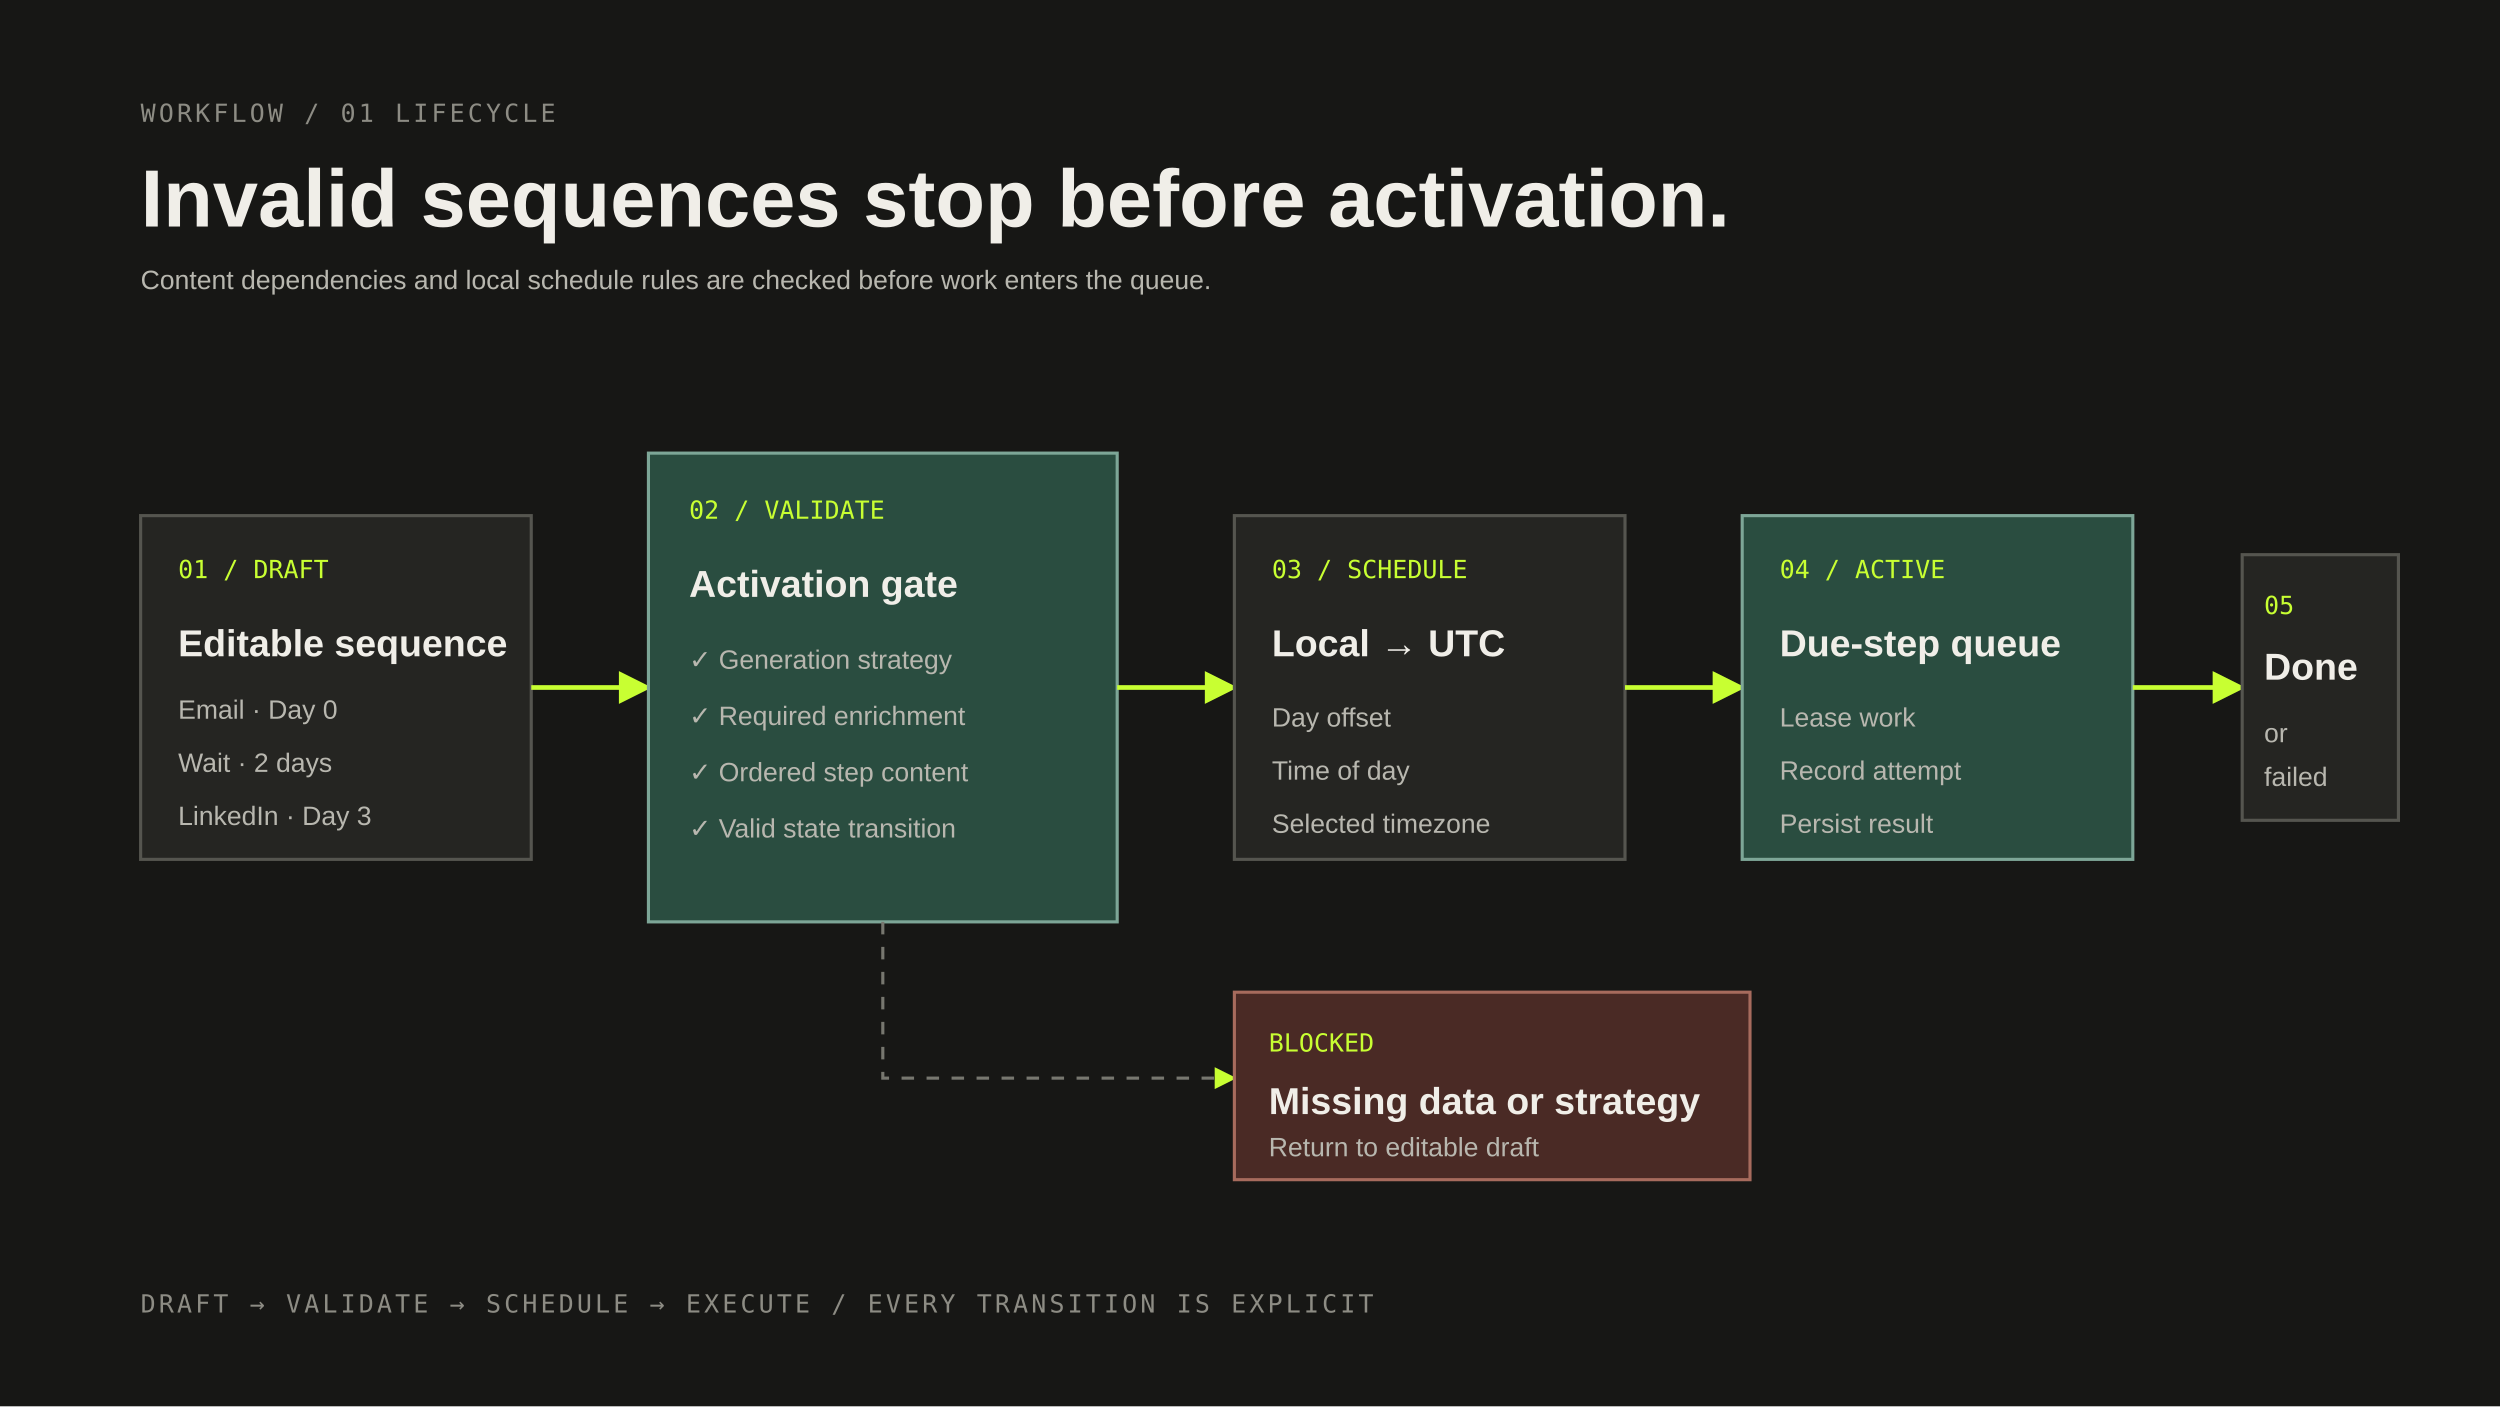
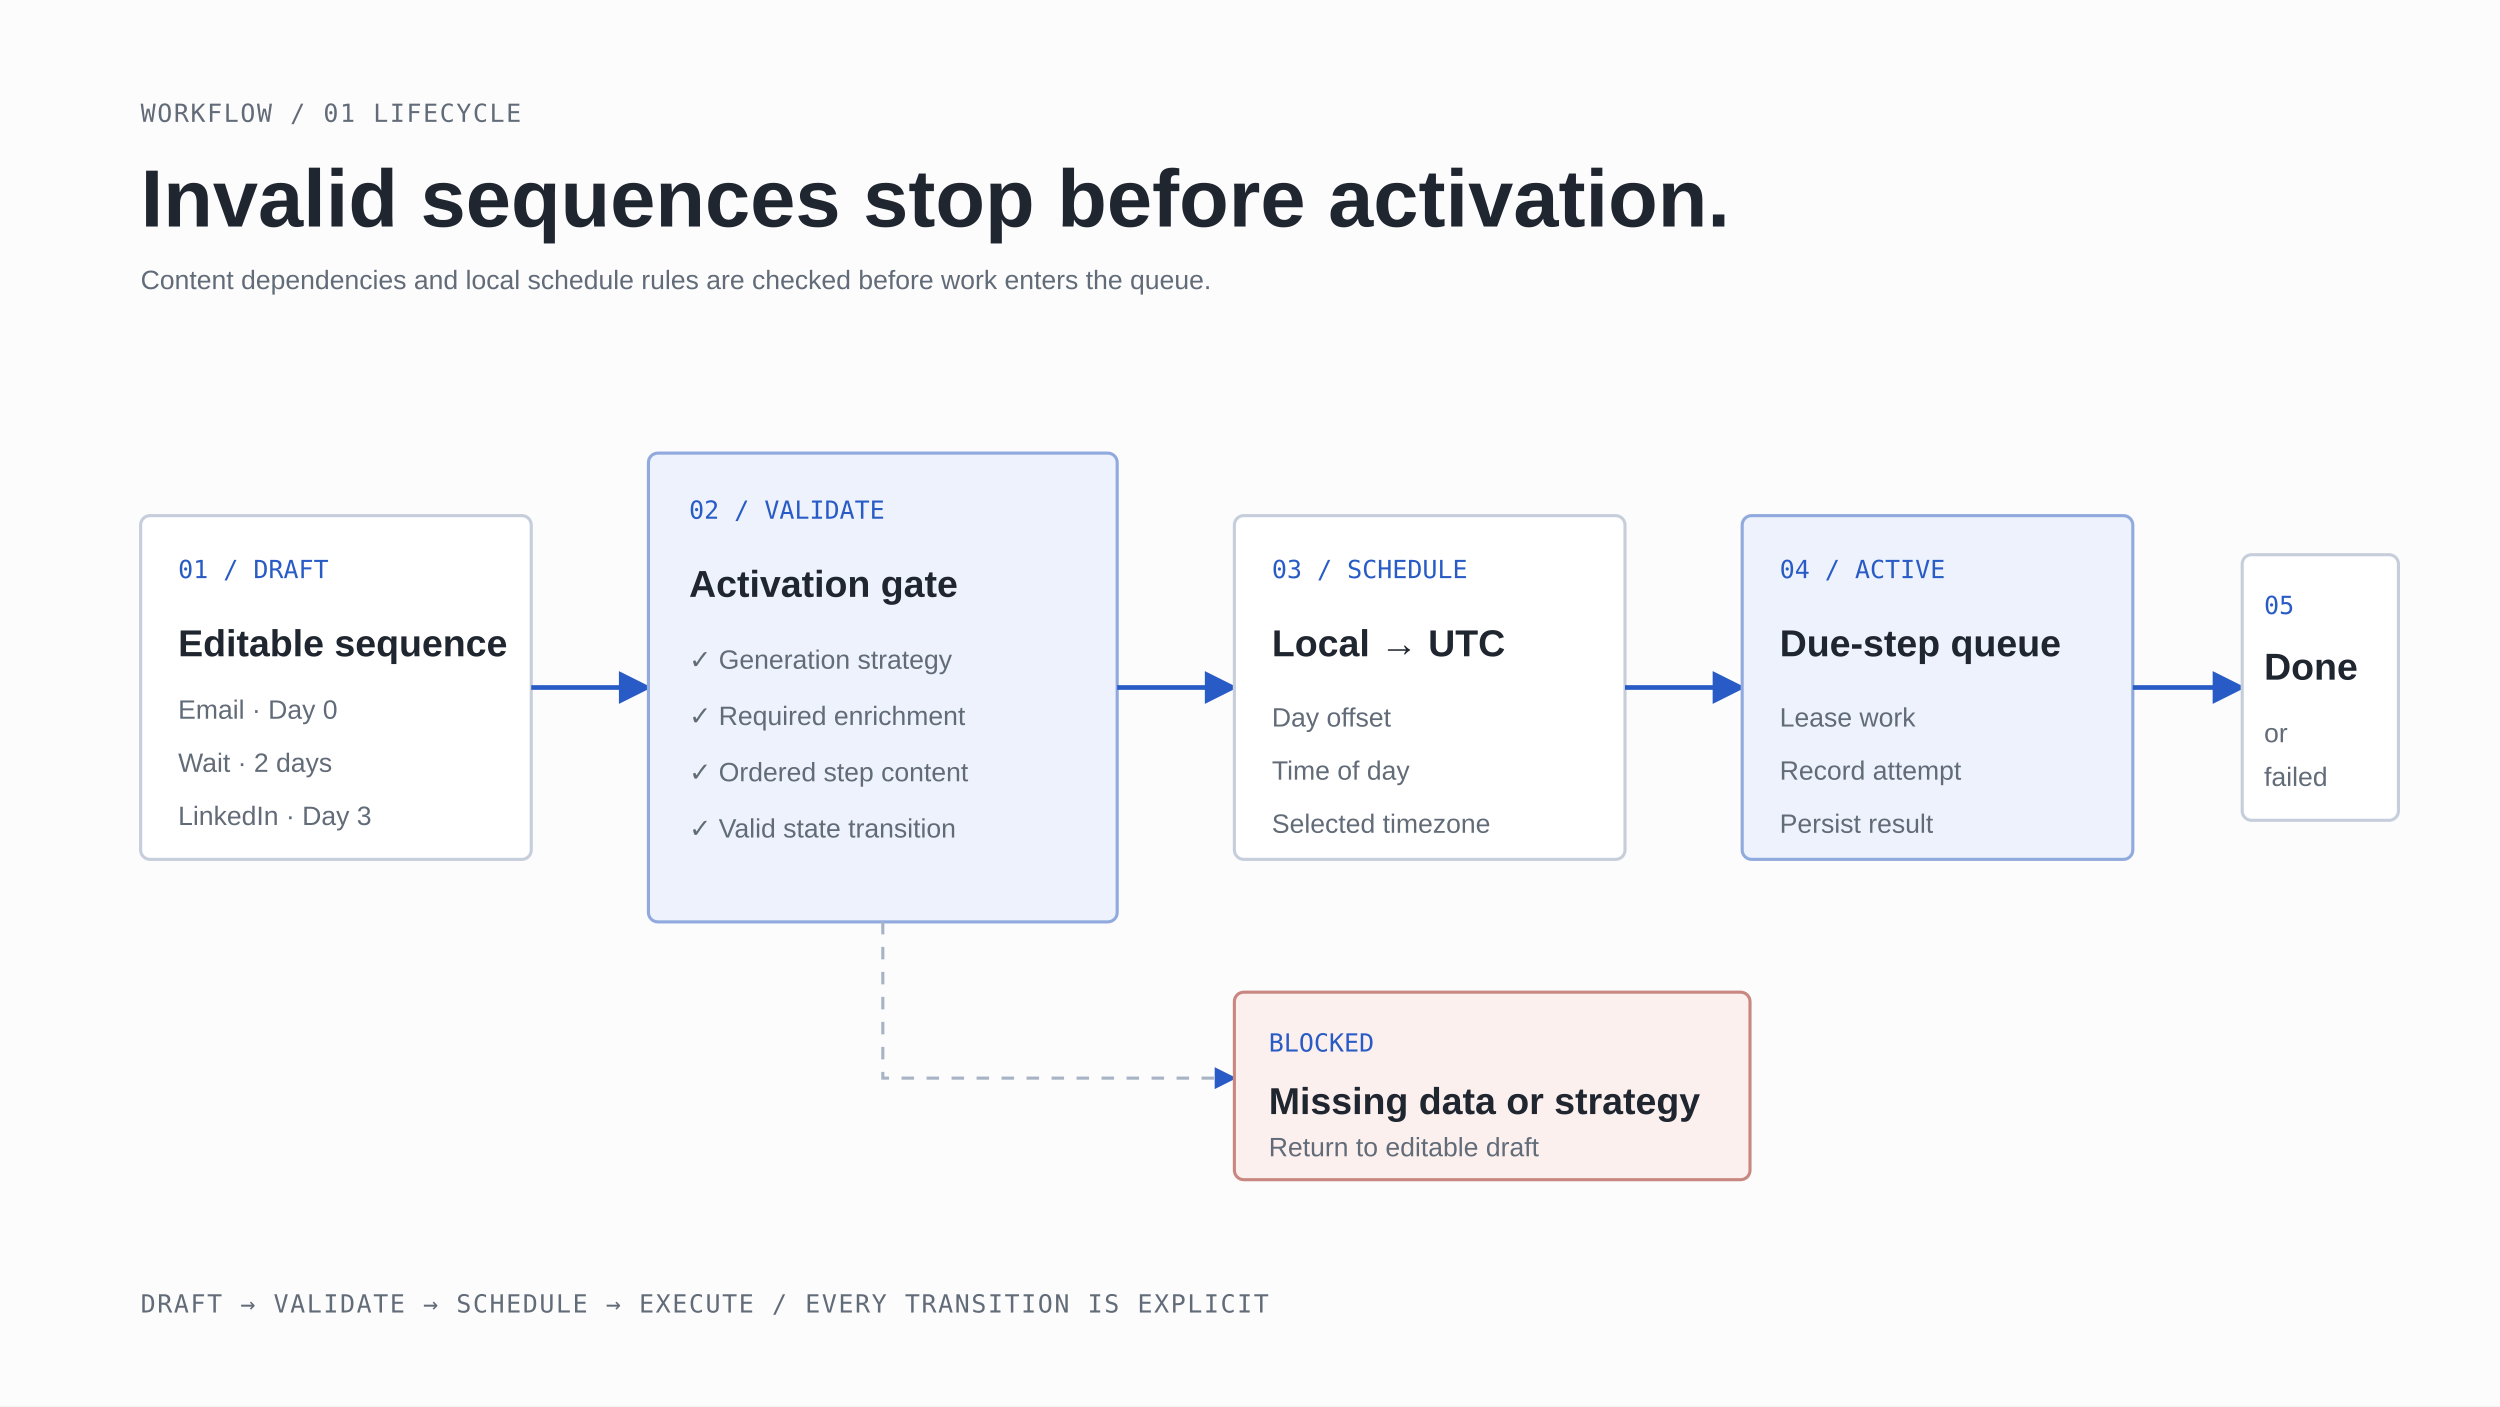
<svg xmlns="http://www.w3.org/2000/svg" viewBox="0 0 1600 900" role="img" aria-labelledby="title desc">
  <defs>
    <marker id="a" viewBox="0 0 10 10" refX="9" refY="5" markerWidth="7" markerHeight="7" orient="auto">
-       <path d="M0 0 10 5 0 10z" fill="#c8ff32" />
+       <path d="M0 0 10 5 0 10z" fill="#285bc5" />
    </marker>
-     <style>.bg{fill:#171715}.card{fill:#252522;stroke:#55554f;stroke-width:2}.focus{fill:#2a4d40;stroke:#7da697;stroke-width:2}.bad{fill:#4a2a25;stroke:#a76b5d;stroke-width:2}.title{fill:#f0eee8;font:600 52px Arial}.h{fill:#f0eee8;font:600 24px Arial}.copy{fill:#b8b7af;font:17px Arial}.mono{fill:#8d8c84;font:16px ui-monospace,monospace;letter-spacing:2px}.num{fill:#c8ff32;font:16px ui-monospace,monospace}.line{fill:none;stroke:#c8ff32;stroke-width:3;marker-end:url(#a)}.muted{fill:none;stroke:#77776f;stroke-width:2;stroke-dasharray:8 8;marker-end:url(#a)}</style>
+     <style>.bg{fill:#fcfcfd}.card{fill:#ffffff;stroke:#c6cedb;stroke-width:2}.focus{fill:#edf2fc;stroke:#91aade;stroke-width:2}.bad{fill:#fcf0ee;stroke:#c88781;stroke-width:2}.title{fill:#202630;font:600 52px Arial}.h{fill:#202630;font:600 24px Arial}.copy{fill:#626b78;font:17px Arial}.mono{fill:#626b78;font:16px 'SFMono-Regular',Consolas,monospace;letter-spacing:1px}.num{fill:#285bc5;font:16px 'SFMono-Regular',Consolas,monospace}.line{fill:none;stroke:#285bc5;stroke-width:3;marker-end:url(#a)}.muted{fill:none;stroke:#a8b4c5;stroke-width:2;stroke-dasharray:8 8;marker-end:url(#a)}</style>
  </defs>
  <rect class="bg" width="1600" height="900" />
  <text class="mono" x="90" y="78">WORKFLOW / 01 LIFECYCLE</text>
  <text class="title" x="90" y="145">Invalid sequences stop before activation.</text>
  <text class="copy" x="90" y="185">Content dependencies and local schedule rules are checked before work enters the queue.</text>
  <g transform="translate(90 330)">
-     <rect class="card" width="250" height="220" />
+     <rect rx="6" class="card" width="250" height="220" />
    <text class="num" x="24" y="40">01 / DRAFT</text>
    <text class="h" x="24" y="90">Editable sequence</text>
    <text class="copy" x="24" y="130">Email · Day 0</text>
    <text class="copy" x="24" y="164">Wait · 2 days</text>
    <text class="copy" x="24" y="198">LinkedIn · Day 3</text>
  </g>
  <path class="line" d="M340 440H415" />
  <g transform="translate(415 290)">
-     <rect class="focus" width="300" height="300" />
+     <rect rx="6" class="focus" width="300" height="300" />
    <text class="num" x="26" y="42">02 / VALIDATE</text>
    <text class="h" x="26" y="92">Activation gate</text>
    <text class="copy" x="26" y="138">✓ Generation strategy</text>
    <text class="copy" x="26" y="174">✓ Required enrichment</text>
    <text class="copy" x="26" y="210">✓ Ordered step content</text>
    <text class="copy" x="26" y="246">✓ Valid state transition</text>
  </g>
  <path class="line" d="M715 440H790" />
  <g transform="translate(790 330)">
-     <rect class="card" width="250" height="220" />
+     <rect rx="6" class="card" width="250" height="220" />
    <text class="num" x="24" y="40">03 / SCHEDULE</text>
    <text class="h" x="24" y="90">Local → UTC</text>
    <text class="copy" x="24" y="135">Day offset</text>
    <text class="copy" x="24" y="169">Time of day</text>
    <text class="copy" x="24" y="203">Selected timezone</text>
  </g>
  <path class="line" d="M1040 440H1115" />
  <g transform="translate(1115 330)">
-     <rect class="focus" width="250" height="220" />
+     <rect rx="6" class="focus" width="250" height="220" />
    <text class="num" x="24" y="40">04 / ACTIVE</text>
    <text class="h" x="24" y="90">Due-step queue</text>
    <text class="copy" x="24" y="135">Lease work</text>
    <text class="copy" x="24" y="169">Record attempt</text>
    <text class="copy" x="24" y="203">Persist result</text>
  </g>
  <path class="line" d="M1365 440H1435" />
  <g transform="translate(1435 355)">
-     <rect class="card" width="100" height="170" />
+     <rect rx="6" class="card" width="100" height="170" />
    <text class="num" x="14" y="38">05</text>
    <text class="h" x="14" y="80">Done</text>
    <text class="copy" x="14" y="120">or</text>
    <text class="copy" x="14" y="148">failed</text>
  </g>
  <path class="muted" d="M565 590V690H790" />
  <g transform="translate(790 635)">
-     <rect class="bad" width="330" height="120" />
+     <rect rx="6" class="bad" width="330" height="120" />
    <text class="num" x="22" y="38">BLOCKED</text>
    <text class="h" x="22" y="78">Missing data or strategy</text>
    <text class="copy" x="22" y="105">Return to editable draft</text>
  </g>
  <text class="mono" x="90" y="840">DRAFT → VALIDATE → SCHEDULE → EXECUTE / EVERY TRANSITION IS EXPLICIT</text>
</svg>
